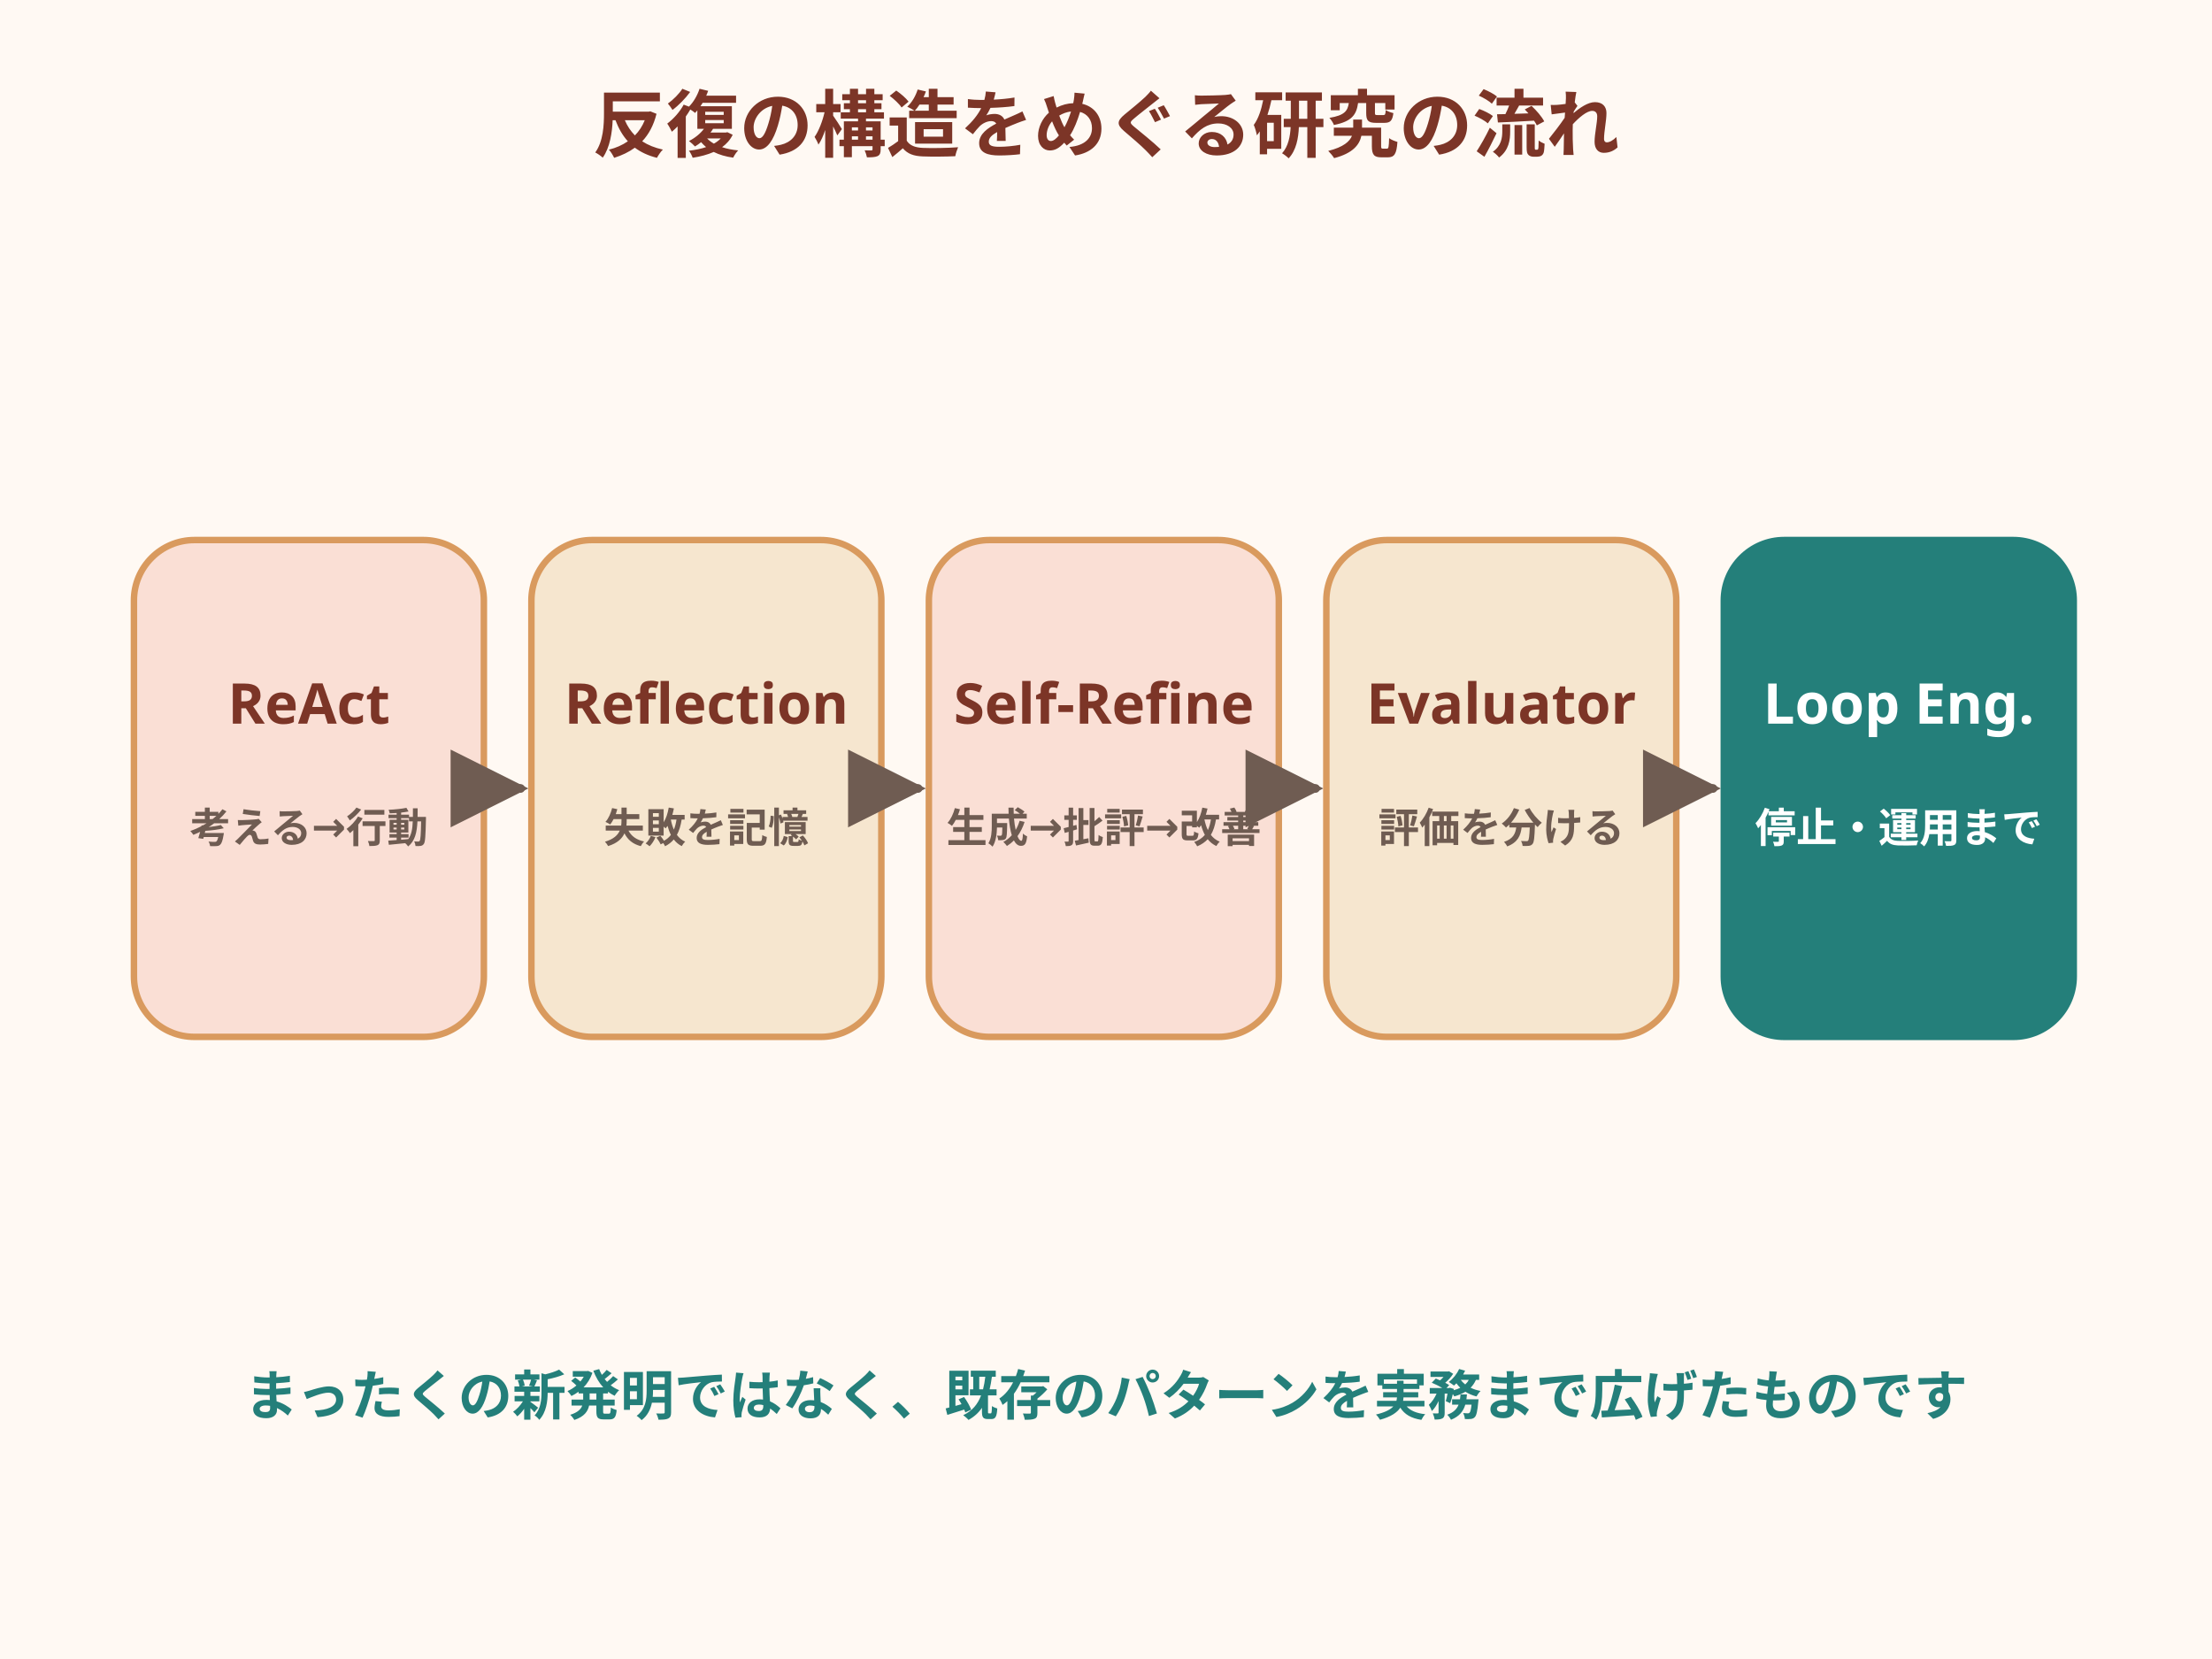
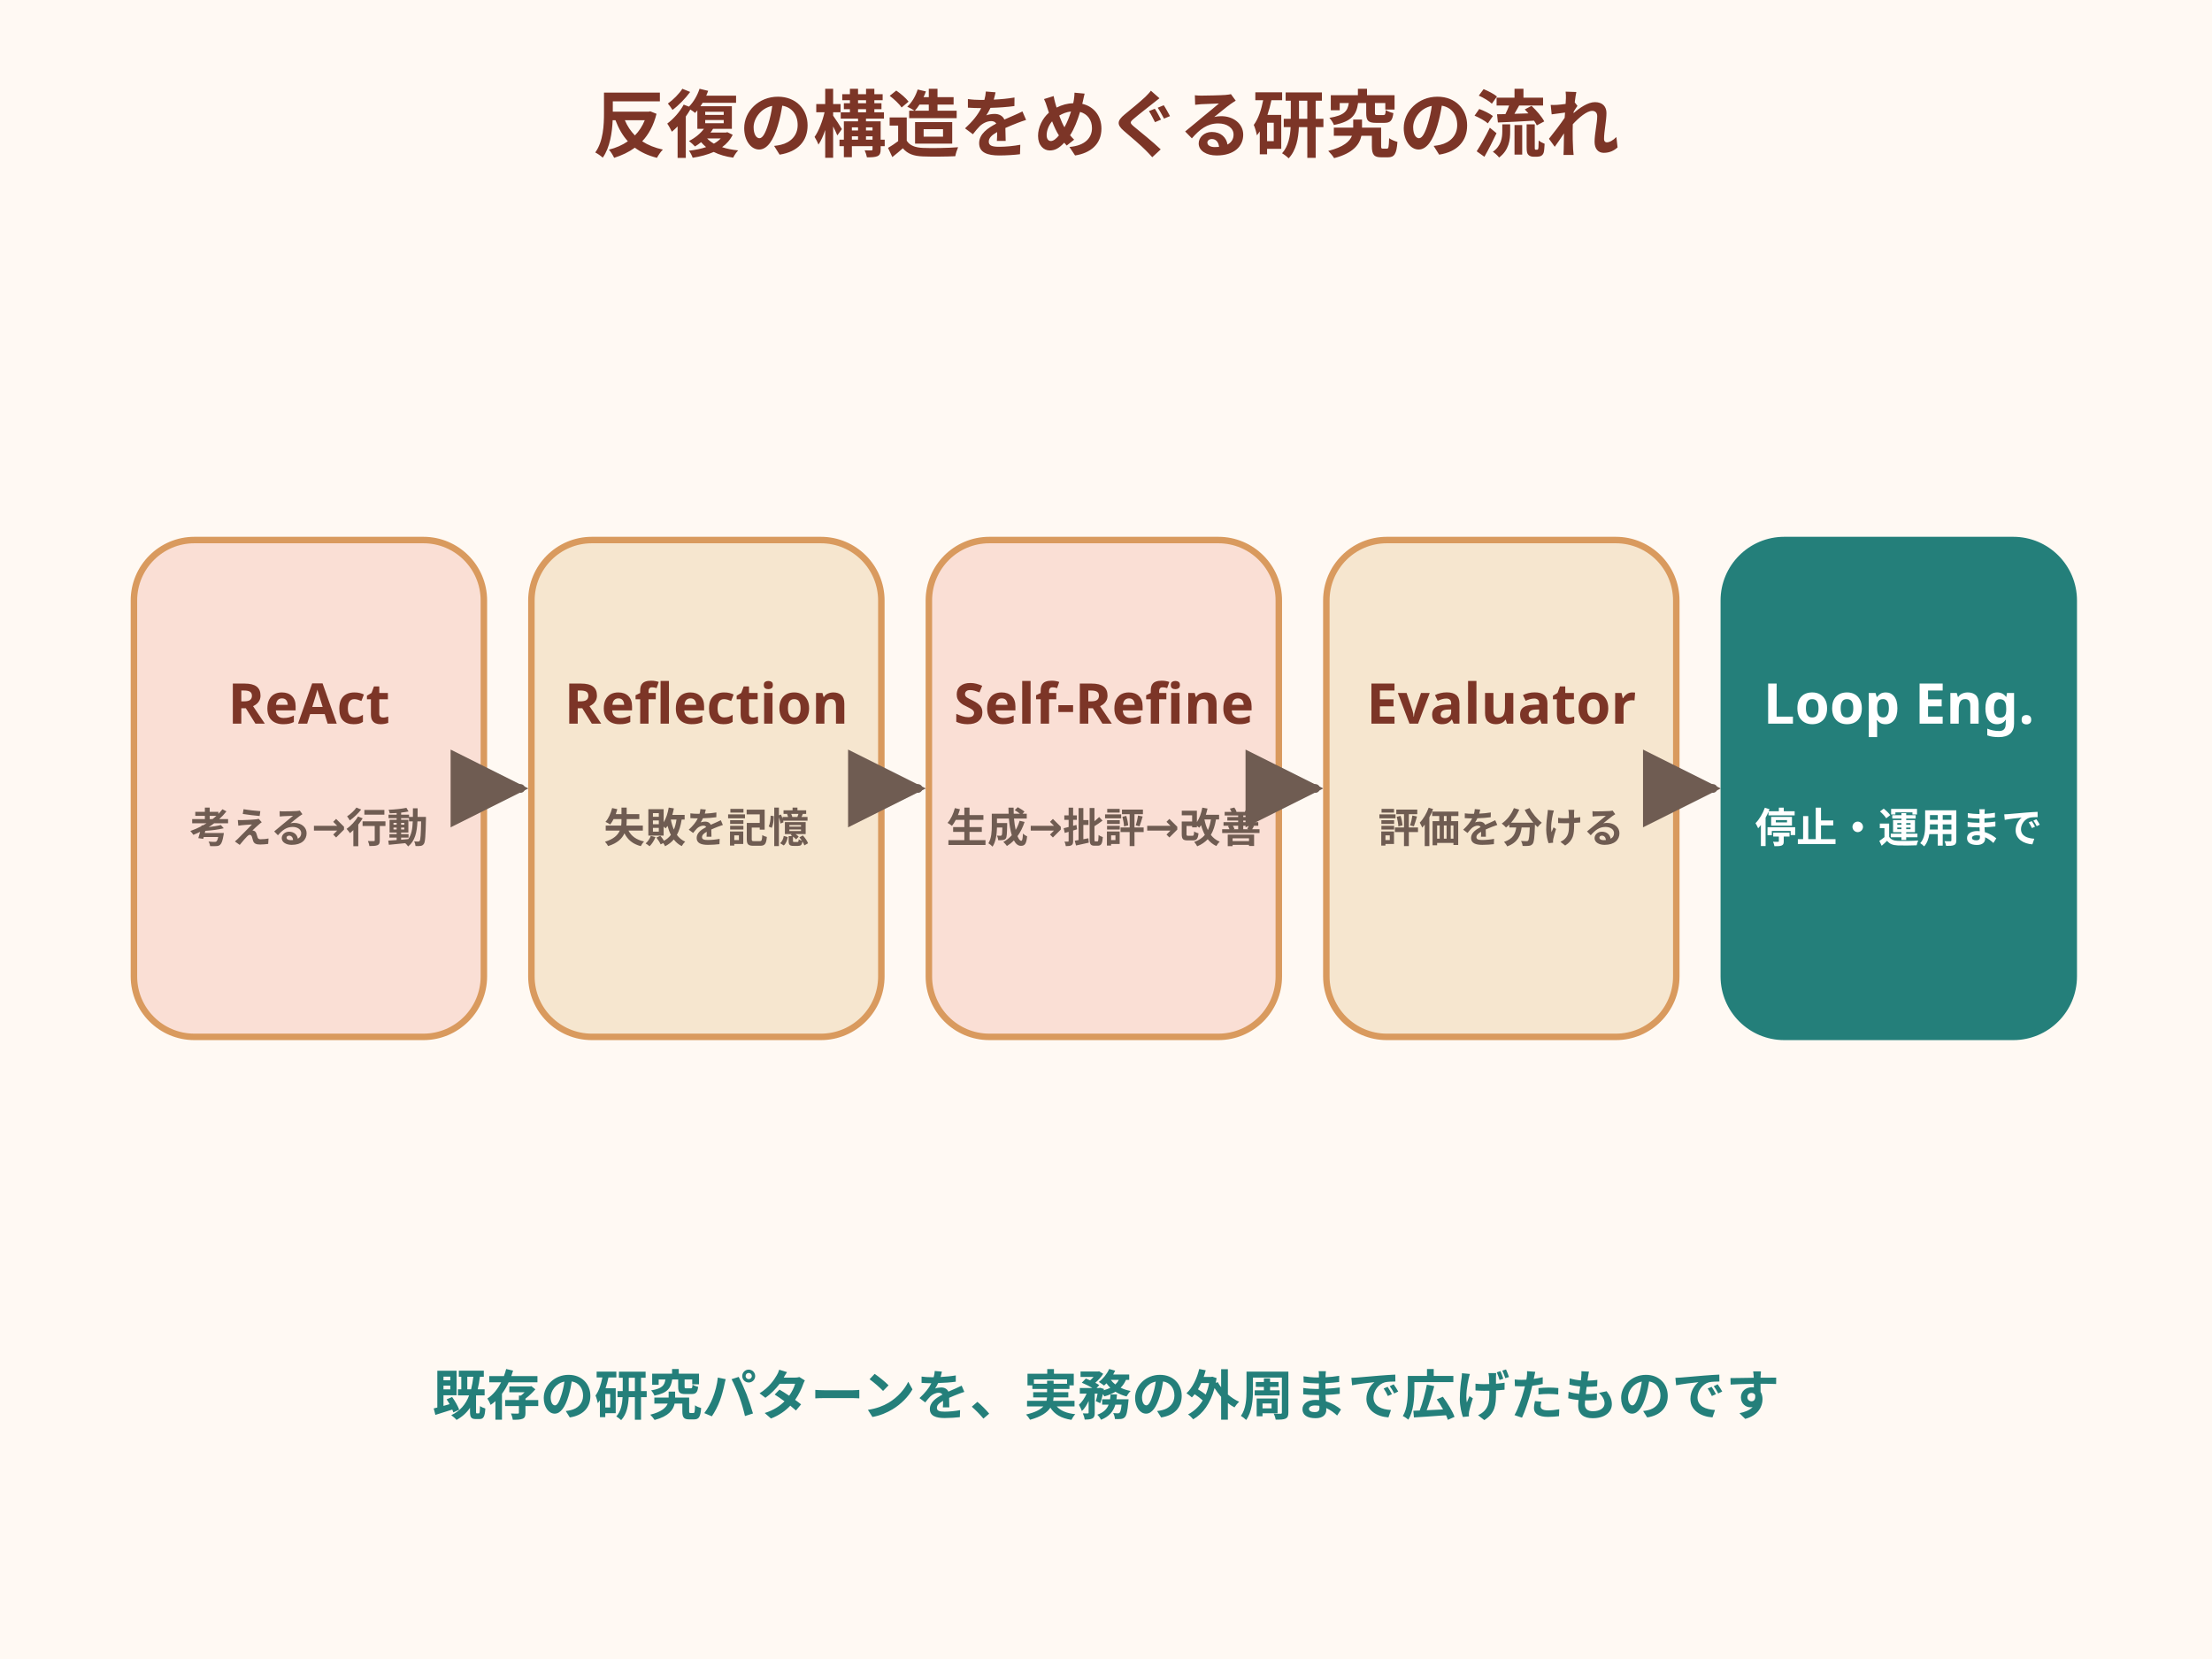
<svg xmlns="http://www.w3.org/2000/svg" width="1024" height="768" viewBox="0 0 1024 768">
  <defs>
    <marker id="arrow" viewBox="0 0 10 10" refX="9" refY="5" markerWidth="9" markerHeight="9" orient="auto-start-reverse">
      <path d="M 0 0 L 10 5 L 0 10 z" fill="context-stroke" />
    </marker>
  </defs>
  <rect width="1024" height="768" fill="#FFF9F3" />
  <text x="512" y="70" text-anchor="middle" font-family="Hiragino Sans, Yu Gothic, sans-serif" font-size="34" font-weight="800" fill="#7C3527">反復の構造をめぐる研究の流れ</text>
  <rect x="62" y="250" width="162" height="230" rx="28" fill="#FADFD5" stroke="#D99A5E" stroke-width="3" />
  <text x="143" y="335" text-anchor="middle" font-family="Hiragino Sans, Yu Gothic, sans-serif" font-size="26" font-weight="800" fill="#7C3527">ReAct</text>
  <text x="143" y="390" text-anchor="middle" font-family="Hiragino Sans, Yu Gothic, sans-serif" font-size="19" font-weight="600" fill="#6F5C52">考える→行動</text>
  <line x1="229" y1="365" x2="241" y2="365" stroke="#6F5C52" stroke-width="4" stroke-linecap="round" marker-end="url(#arrow)" />
  <rect x="246" y="250" width="162" height="230" rx="28" fill="#F6E6CF" stroke="#D99A5E" stroke-width="3" />
  <text x="327" y="335" text-anchor="middle" font-family="Hiragino Sans, Yu Gothic, sans-serif" font-size="26" font-weight="800" fill="#7C3527">Reflection</text>
  <text x="327" y="390" text-anchor="middle" font-family="Hiragino Sans, Yu Gothic, sans-serif" font-size="19" font-weight="600" fill="#6F5C52">失敗を記憶</text>
  <line x1="413" y1="365" x2="425" y2="365" stroke="#6F5C52" stroke-width="4" stroke-linecap="round" marker-end="url(#arrow)" />
  <rect x="430" y="250" width="162" height="230" rx="28" fill="#FADFD5" stroke="#D99A5E" stroke-width="3" />
  <text x="511" y="335" text-anchor="middle" font-family="Hiragino Sans, Yu Gothic, sans-serif" font-size="26" font-weight="800" fill="#7C3527">Self-Refine</text>
  <text x="511" y="390" text-anchor="middle" font-family="Hiragino Sans, Yu Gothic, sans-serif" font-size="19" font-weight="600" fill="#6F5C52">生成→批評→改善</text>
  <line x1="597" y1="365" x2="609" y2="365" stroke="#6F5C52" stroke-width="4" stroke-linecap="round" marker-end="url(#arrow)" />
  <rect x="614" y="250" width="162" height="230" rx="28" fill="#F6E6CF" stroke="#D99A5E" stroke-width="3" />
  <text x="695" y="335" text-anchor="middle" font-family="Hiragino Sans, Yu Gothic, sans-serif" font-size="26" font-weight="800" fill="#7C3527">Evaluator</text>
  <text x="695" y="390" text-anchor="middle" font-family="Hiragino Sans, Yu Gothic, sans-serif" font-size="19" font-weight="600" fill="#6F5C52">評価を分ける</text>
  <line x1="781" y1="365" x2="793" y2="365" stroke="#6F5C52" stroke-width="4" stroke-linecap="round" marker-end="url(#arrow)" />
  <rect x="798" y="250" width="162" height="230" rx="28" fill="#247F7A" stroke="#247F7A" stroke-width="3" />
  <text x="879" y="335" text-anchor="middle" font-family="Hiragino Sans, Yu Gothic, sans-serif" font-size="26" font-weight="800" fill="#FFFFFF">Loop Eng.</text>
  <text x="879" y="390" text-anchor="middle" font-family="Hiragino Sans, Yu Gothic, sans-serif" font-size="19" font-weight="600" fill="#FFFFFF">停止・運用まで</text>
-   <text x="512" y="655" text-anchor="middle" font-family="Hiragino Sans, Yu Gothic, sans-serif" font-size="25" font-weight="800" fill="#247F7A">まったくの新発明ではなく、既存のパターンを実務まで広げたものです</text>
+   <text x="512" y="655" text-anchor="middle" font-family="Hiragino Sans, Yu Gothic, sans-serif" font-size="25" font-weight="800" fill="#247F7A">既存の研究パターンを、実務の外周まで広げたものです</text>
</svg>
